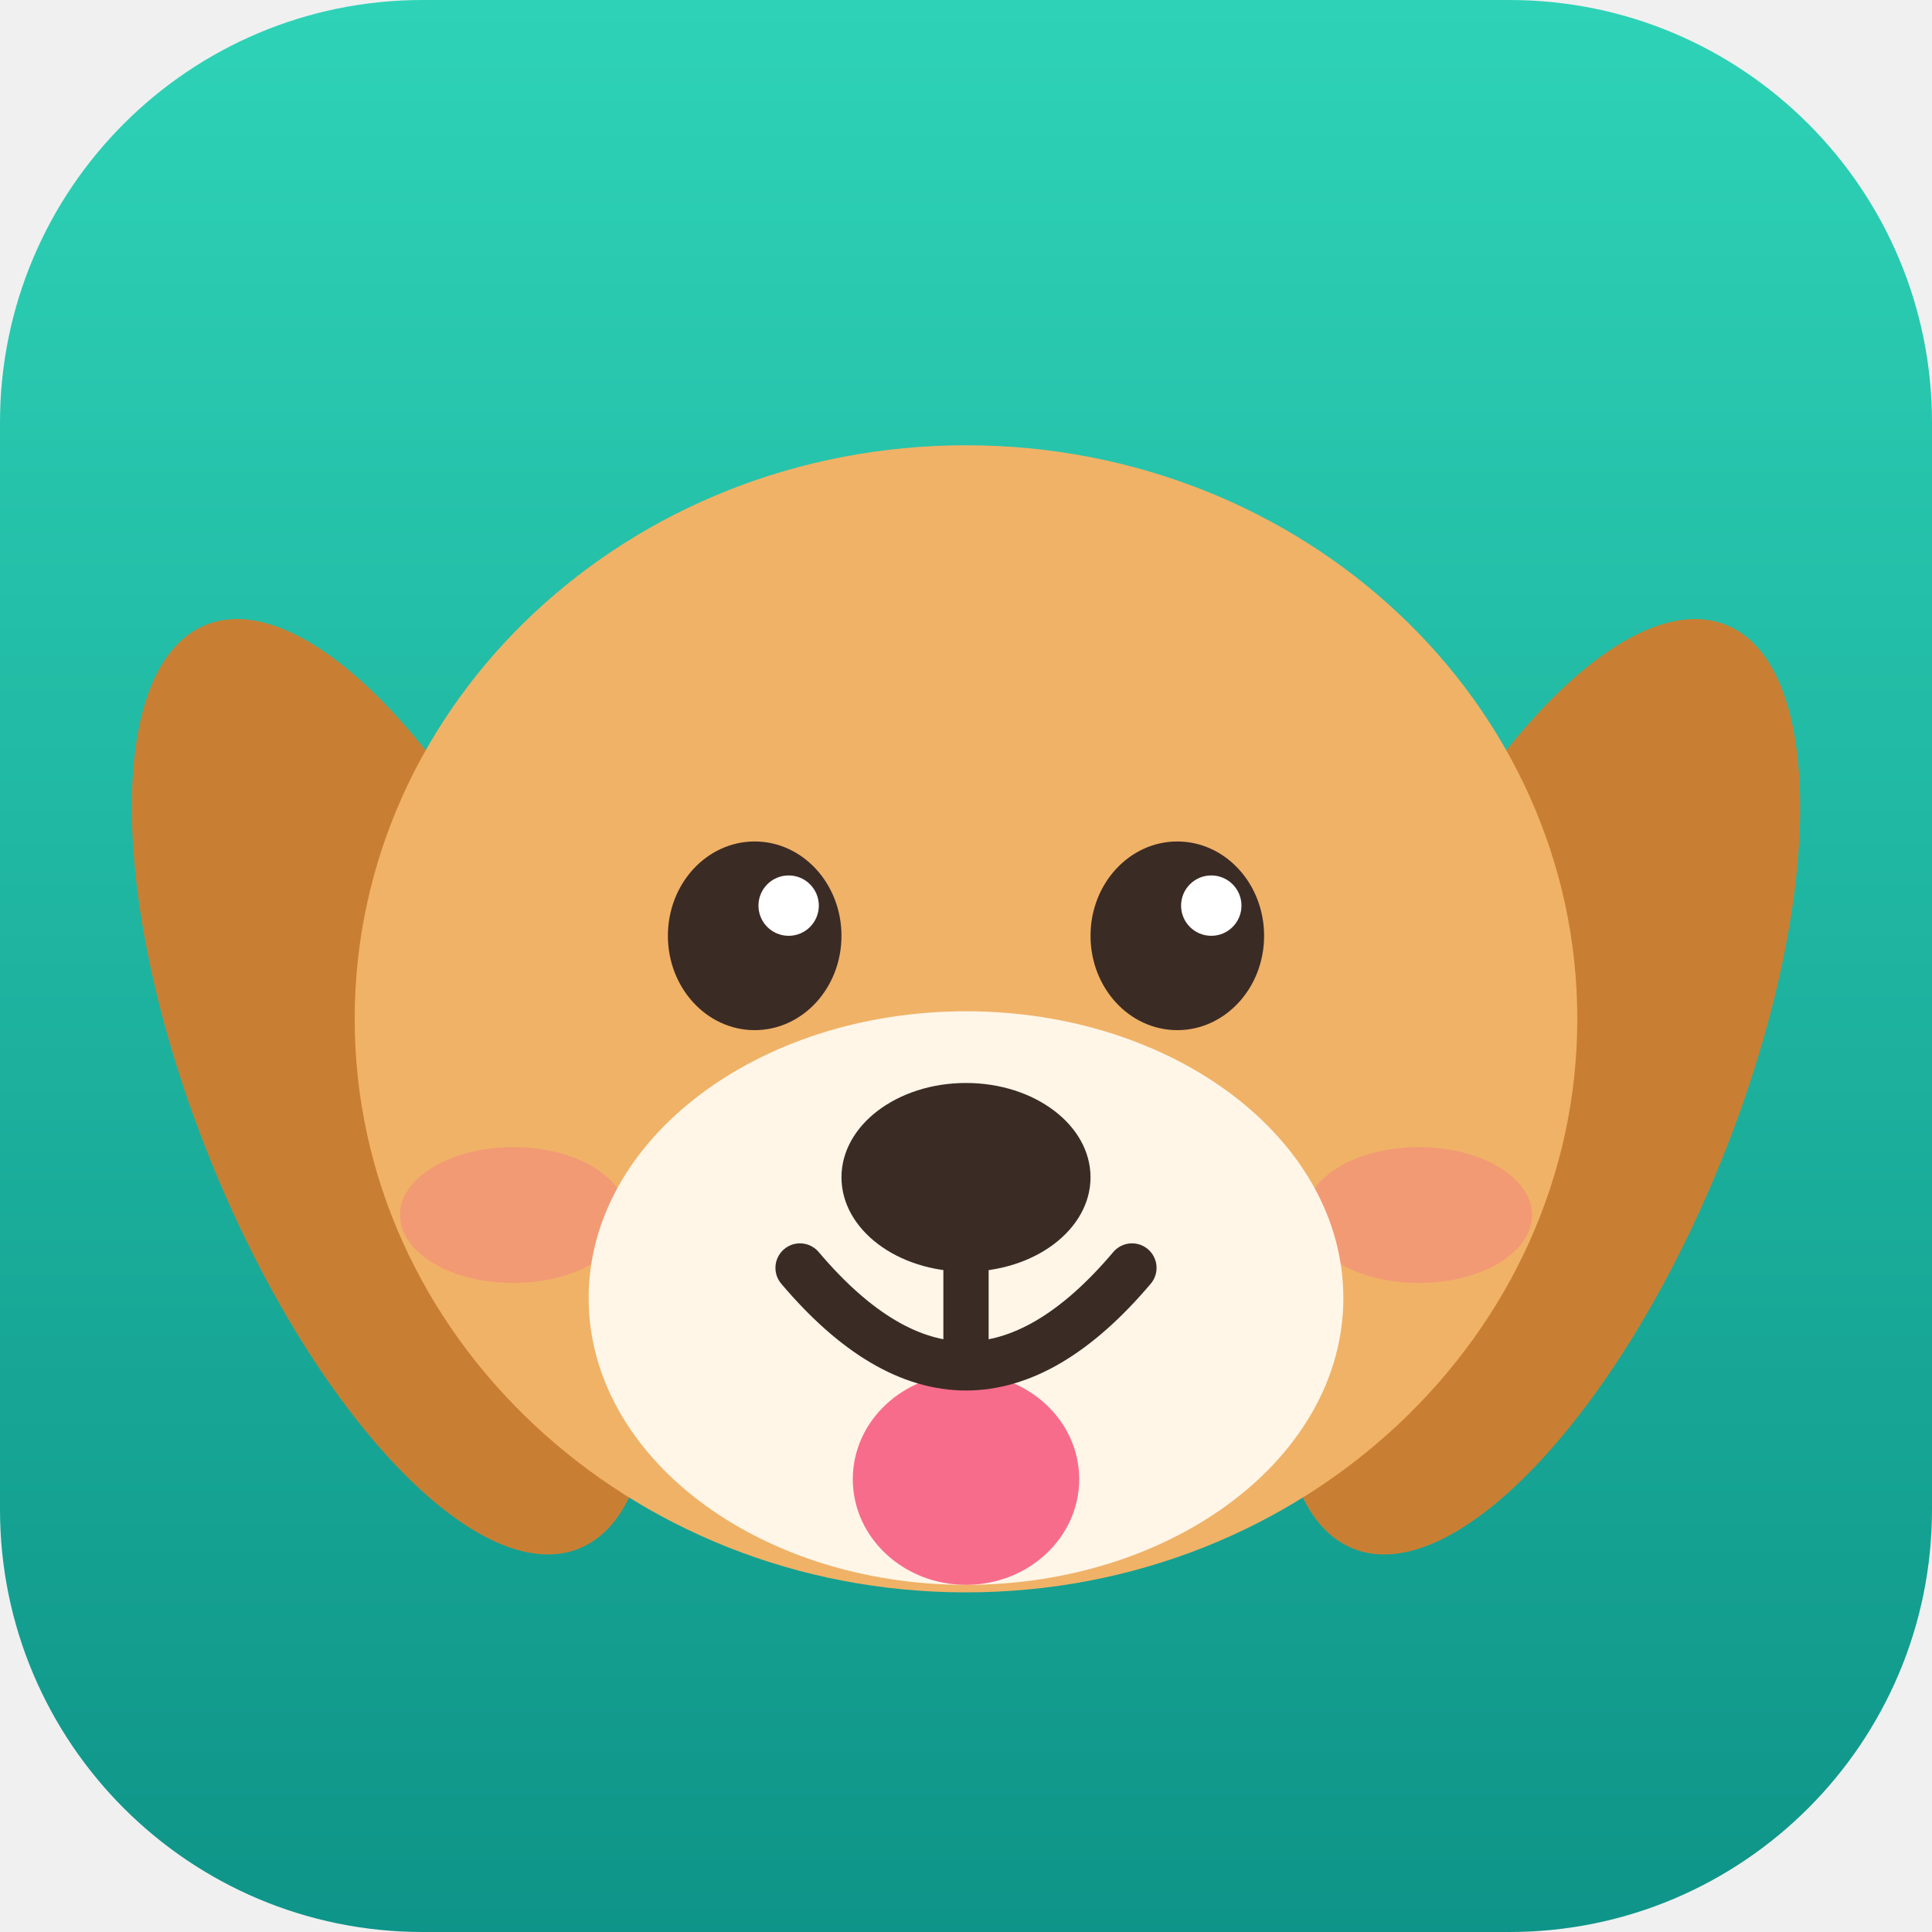
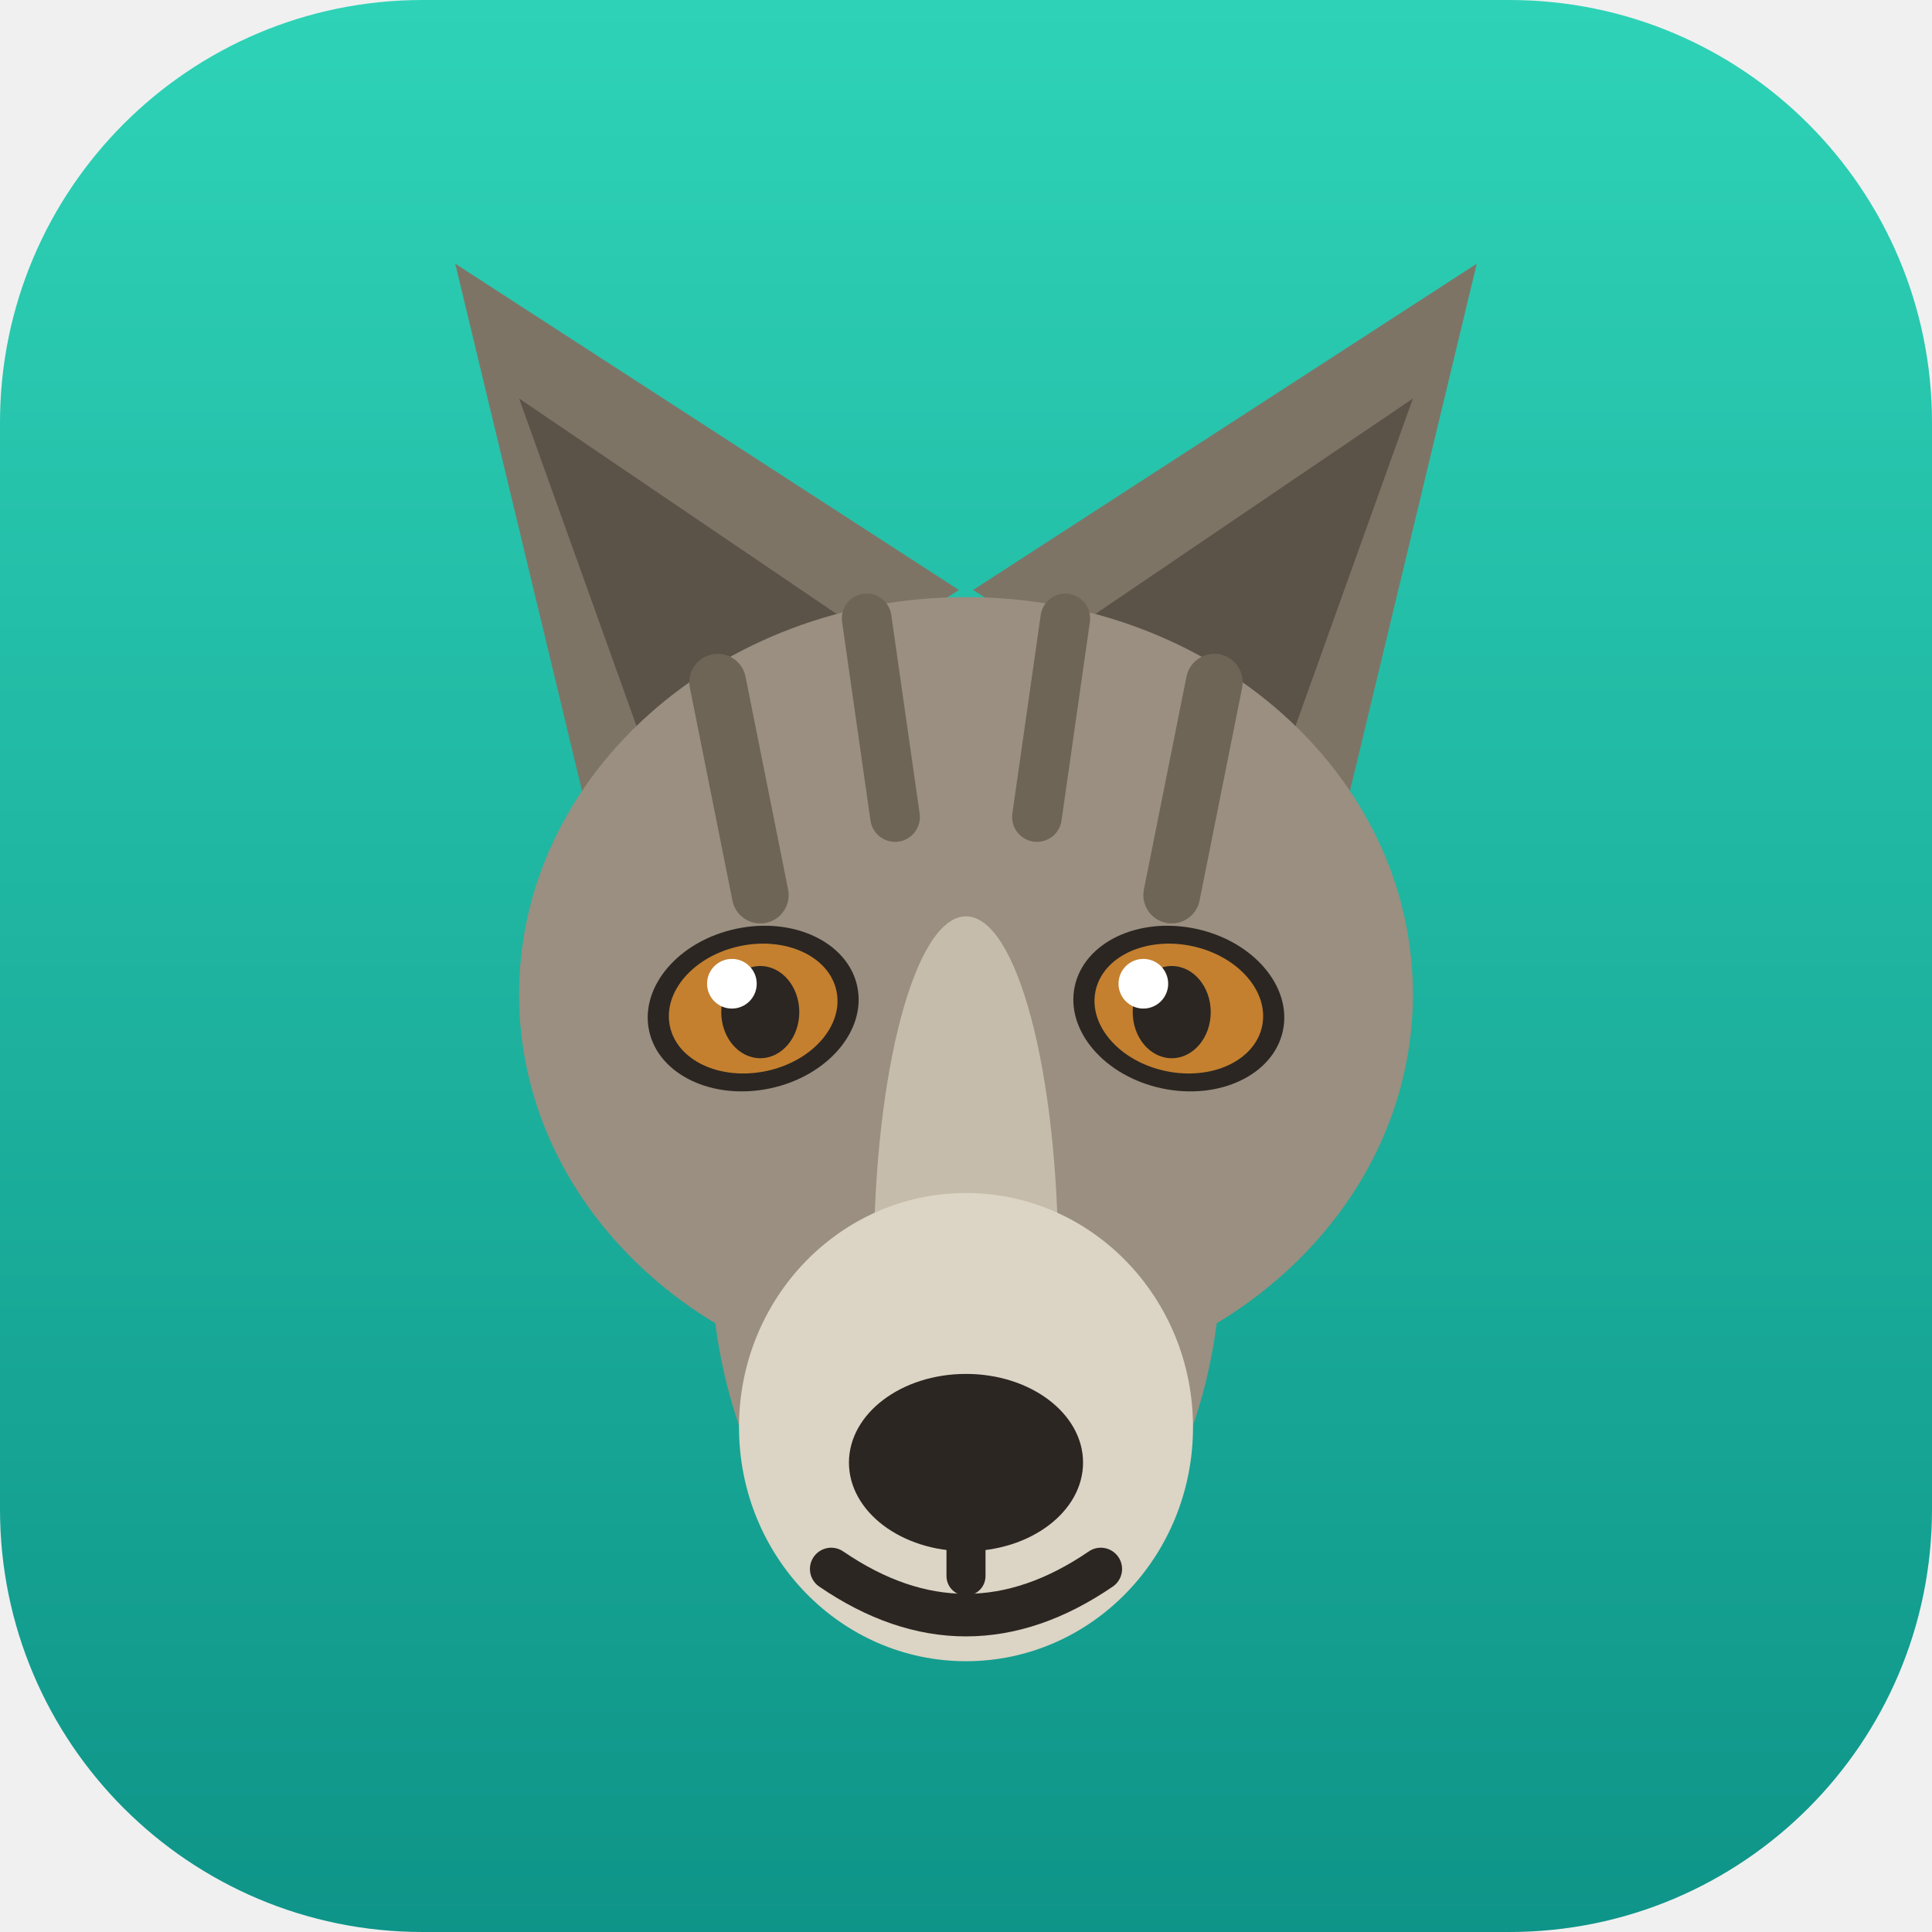
- <svg xmlns="http://www.w3.org/2000/svg" viewBox="0 0 512 512" role="img" aria-label="Glücklicher Hund">
+ <svg xmlns="http://www.w3.org/2000/svg" viewBox="0 0 512 512" role="img" aria-label="Hundekopf">
  <defs>
    <linearGradient id="bg" x1="0" y1="0" x2="0" y2="1">
      <stop offset="0" stop-color="#2ED3B7" />
      <stop offset="1" stop-color="#0E9488" />
    </linearGradient>
  </defs>
  <rect width="512" height="512" rx="112" fill="url(#bg)" />
-   <g>
-     <ellipse cx="104" cy="288" rx="52" ry="132" fill="#C97F33" transform="rotate(-22 104 288)" />
-     <ellipse cx="408" cy="288" rx="52" ry="132" fill="#C97F33" transform="rotate(22 408 288)" />
-     <ellipse cx="256" cy="270" rx="162" ry="152" fill="#F0B267" />
-     <ellipse cx="136" cy="322" rx="30" ry="18" fill="#F76C8B" opacity=".35" />
-     <ellipse cx="376" cy="322" rx="30" ry="18" fill="#F76C8B" opacity=".35" />
-     <ellipse cx="256" cy="344" rx="100" ry="76" fill="#FFF6E8" />
-     <path d="M256 330 V364" stroke="#3B2B25" stroke-width="12" stroke-linecap="round" />
-     <ellipse cx="256" cy="312" rx="33" ry="25" fill="#3B2B25" />
-     <ellipse cx="200" cy="248" rx="23" ry="25" fill="#3B2B25" />
-     <ellipse cx="312" cy="248" rx="23" ry="25" fill="#3B2B25" />
-     <circle cx="209" cy="240" r="8" fill="#fff" />
-     <circle cx="321" cy="240" r="8" fill="#fff" />
-     <ellipse cx="256" cy="392" rx="30" ry="28" fill="#F76C8B" />
-     <path d="M212 336 Q256 388 300 336" stroke="#3B2B25" stroke-width="13" stroke-linecap="round" fill="none" />
+   <g transform="translate(256 256) scale(0.94) translate(-256 -256)">
+     <polygon points="150,216 254,150 112,58" fill="#7E7466" />
+     <polygon points="362,216 258,150 400,58" fill="#7E7466" />
+     <polygon points="168,202 242,172 130,96" fill="#5C5348" />
+     <polygon points="344,202 270,172 382,96" fill="#5C5348" />
+     <ellipse cx="256" cy="264" rx="126" ry="112" fill="#9A8F80" />
+     <ellipse cx="256" cy="336" rx="72" ry="108" fill="#9A8F80" />
+     <g stroke="#6F6557" stroke-linecap="round" fill="none">
+       <path d="M186 176 L198 236" stroke-width="16" />
+       <path d="M228 158 L236 214" stroke-width="14" />
+       <path d="M326 176 L314 236" stroke-width="16" />
+       <path d="M284 158 L276 214" stroke-width="14" />
+     </g>
+     <ellipse cx="256" cy="340" rx="26" ry="98" fill="#C6BCAB" />
+     <ellipse cx="256" cy="386" rx="64" ry="66" fill="#DCD4C4" />
+     <ellipse cx="196" cy="268" rx="30" ry="23" fill="#2B2622" transform="rotate(-12 196 268)" />
+     <ellipse cx="316" cy="268" rx="30" ry="23" fill="#2B2622" transform="rotate(12 316 268)" />
+     <ellipse cx="196" cy="268" rx="24" ry="18" fill="#C4802F" transform="rotate(-12 196 268)" />
+     <ellipse cx="316" cy="268" rx="24" ry="18" fill="#C4802F" transform="rotate(12 316 268)" />
+     <ellipse cx="198" cy="269" rx="11" ry="13" fill="#2B2622" />
+     <ellipse cx="314" cy="269" rx="11" ry="13" fill="#2B2622" />
+     <circle cx="190" cy="261" r="7" fill="#fff" />
+     <circle cx="306" cy="261" r="7" fill="#fff" />
+     <ellipse cx="256" cy="396" rx="33" ry="25" fill="#2B2622" />
+     <path d="M256 416 V428" stroke="#2B2622" stroke-width="11" stroke-linecap="round" />
+     <path d="M218 426 Q256 452 294 426" stroke="#2B2622" stroke-width="12" stroke-linecap="round" fill="none" />
  </g>
</svg>
